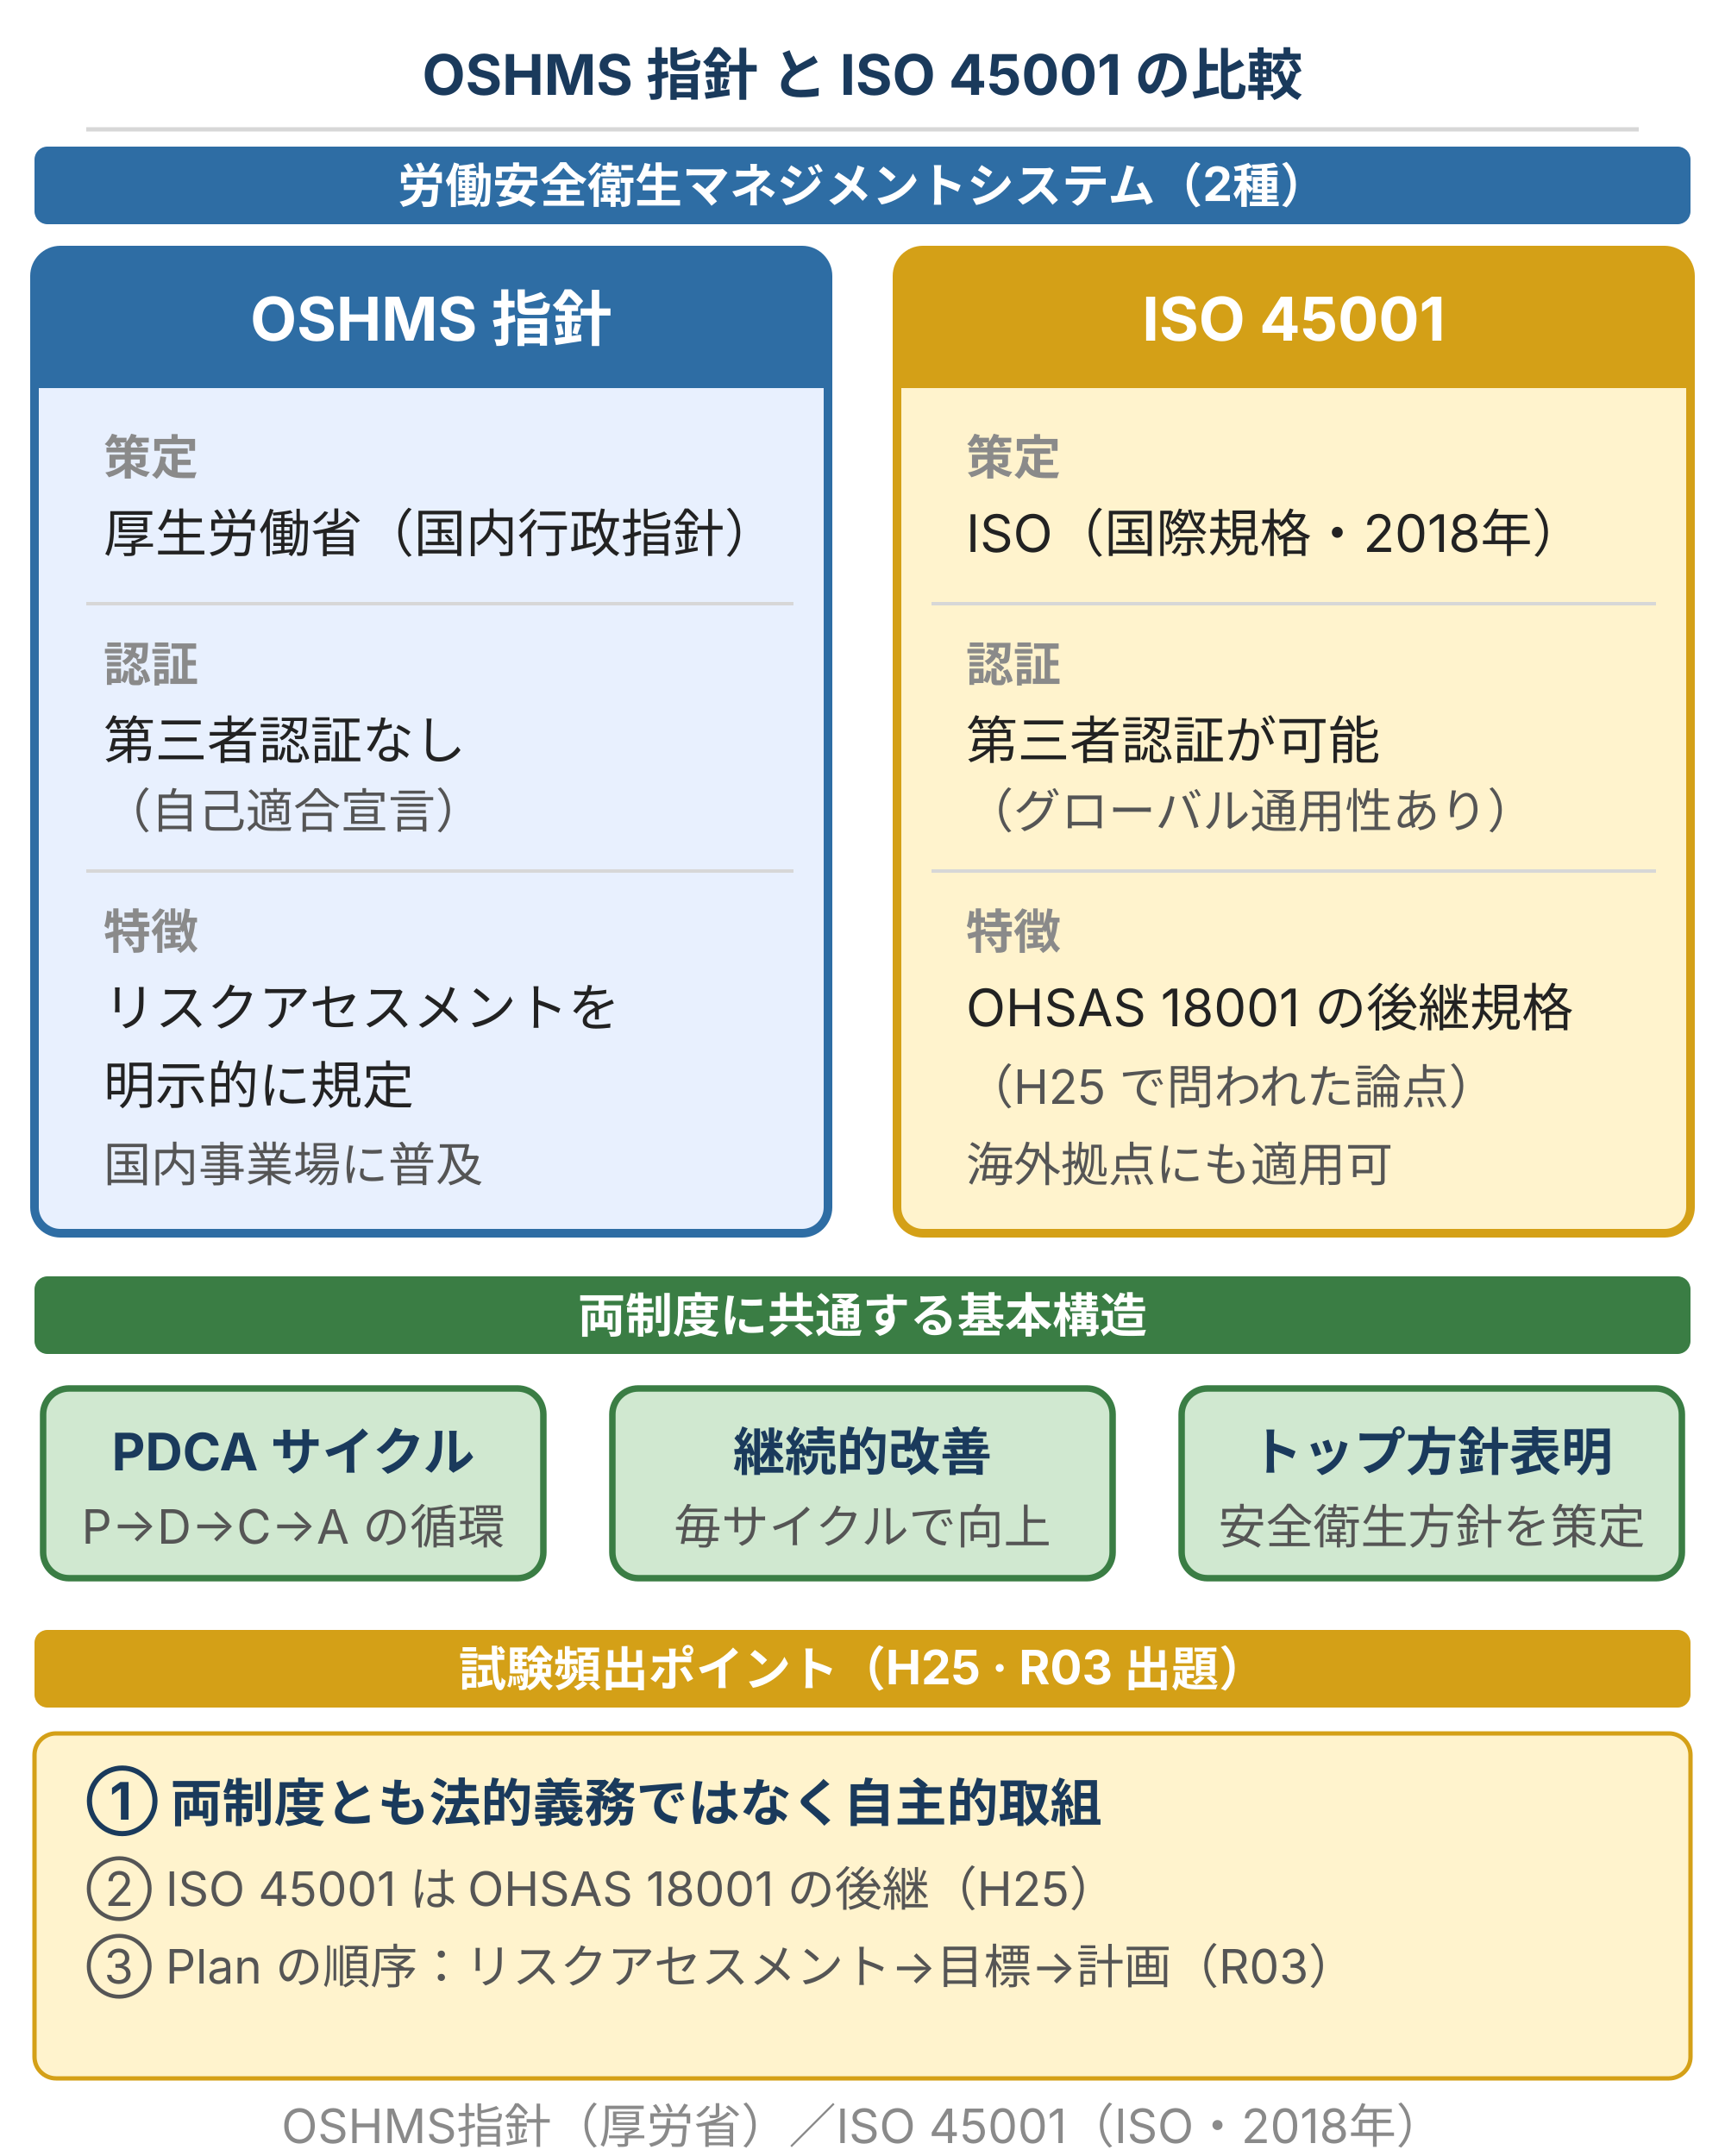
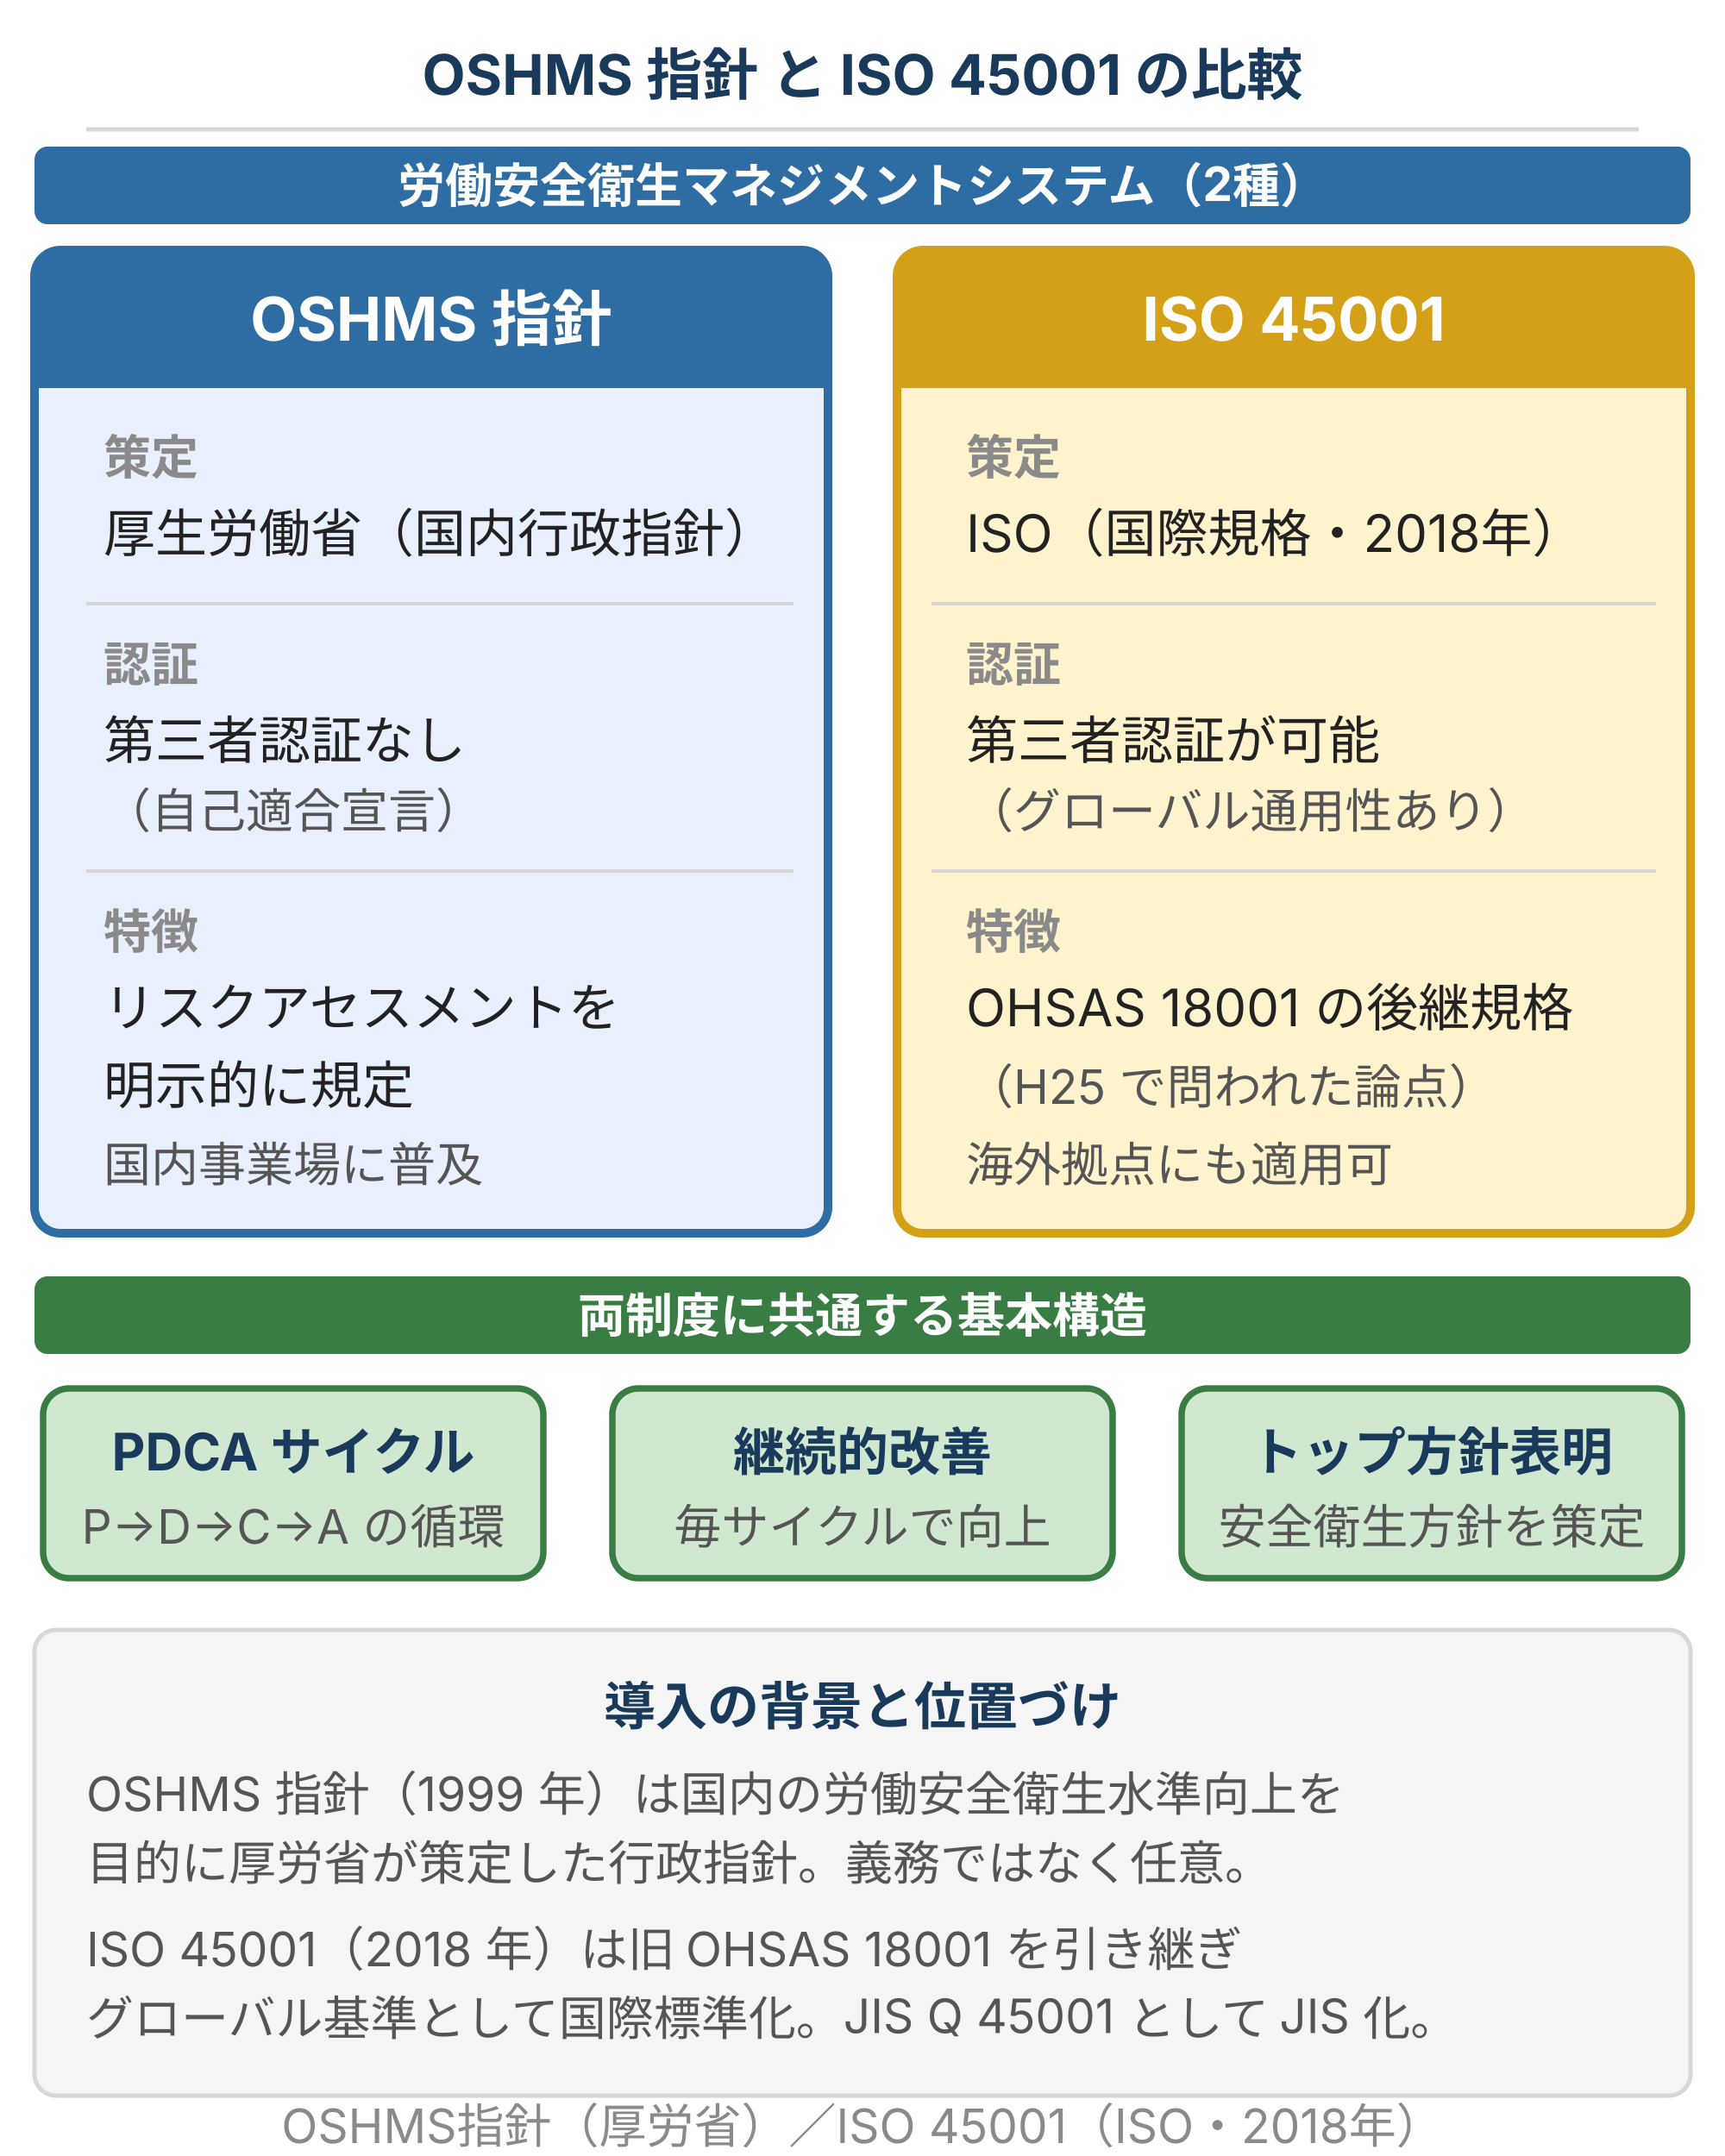
<svg xmlns="http://www.w3.org/2000/svg" viewBox="0 0 400 500" style="max-width:400px;width:100%" width="400" height="500" role="img" aria-label="OSHMS指針とISO 45001の比較。OSHMS：厚労省策定・国内行政指針・第三者認証なし・リスクアセスメント重視。ISO 45001：ISO策定・国際規格・第三者認証可・OHSAS 18001後継。共通：PDCA・継続的改善・トップが方針表明。">
  <defs>
    <style>
      text { font-family: Inter, "Noto Sans JP", "Hiragino Kaku Gothic ProN", sans-serif; }
      .t-title { font-size: 13px; font-weight: bold; fill: #1a3a5c; }
      .t-sec   { font-size: 11px; font-weight: bold; fill: #ffffff; }
      .t-hd    { font-size: 14px; font-weight: bold; }
      .t-label { font-size: 11px; font-weight: bold; fill: #8a8a8a; }
      .t-body  { font-size: 12px; fill: #222; }
      .t-sub   { font-size: 11px; fill: #555; }
      .t-foot  { font-size: 11px; fill: #8a8a8a; }
    </style>
  </defs>
  <rect width="400" height="500" fill="#ffffff" />
  <text class="t-title" x="200" y="22" text-anchor="middle">OSHMS 指針 と ISO 45001 の比較</text>
  <line x1="20" y1="30" x2="380" y2="30" stroke="#d7d7d7" stroke-width="1" />
  <rect x="8" y="34" width="384" height="18" rx="3" fill="#2e6da4" />
  <text class="t-sec" x="200" y="47" text-anchor="middle">労働安全衛生マネジメントシステム（2種）</text>
  <rect x="8" y="58" width="184" height="228" rx="6" fill="#e8f0fe" stroke="#2e6da4" stroke-width="2" />
  <rect x="8" y="58" width="184" height="32" rx="6" fill="#2e6da4" />
  <rect x="8" y="76" width="184" height="14" fill="#2e6da4" />
  <text x="100" y="79" text-anchor="middle" font-size="14" font-weight="bold" fill="#ffffff">OSHMS 指針</text>
  <text class="t-label" x="24" y="110">策定</text>
  <text class="t-body" x="24" y="128">厚生労働省（国内行政指針）</text>
  <line x1="20" y1="140" x2="184" y2="140" stroke="#d7d7d7" stroke-width="0.8" />
  <text class="t-label" x="24" y="158">認証</text>
  <text class="t-body" x="24" y="176">第三者認証なし</text>
  <text class="t-sub" x="24" y="192">（自己適合宣言）</text>
  <line x1="20" y1="202" x2="184" y2="202" stroke="#d7d7d7" stroke-width="0.8" />
  <text class="t-label" x="24" y="220">特徴</text>
  <text class="t-body" x="24" y="238">リスクアセスメントを</text>
  <text class="t-body" x="24" y="256">明示的に規定</text>
  <text class="t-sub" x="24" y="274">国内事業場に普及</text>
  <rect x="208" y="58" width="184" height="228" rx="6" fill="#fff3cd" stroke="#d4a017" stroke-width="2" />
  <rect x="208" y="58" width="184" height="32" rx="6" fill="#d4a017" />
  <rect x="208" y="76" width="184" height="14" fill="#d4a017" />
  <text x="300" y="79" text-anchor="middle" font-size="14" font-weight="bold" fill="#ffffff">ISO 45001</text>
  <text class="t-label" x="224" y="110">策定</text>
  <text class="t-body" x="224" y="128">ISO（国際規格・2018年）</text>
  <line x1="216" y1="140" x2="384" y2="140" stroke="#d7d7d7" stroke-width="0.8" />
  <text class="t-label" x="224" y="158">認証</text>
  <text class="t-body" x="224" y="176">第三者認証が可能</text>
  <text class="t-sub" x="224" y="192">（グローバル通用性あり）</text>
  <line x1="216" y1="202" x2="384" y2="202" stroke="#d7d7d7" stroke-width="0.8" />
  <text class="t-label" x="224" y="220">特徴</text>
  <text class="t-body" x="224" y="238">OHSAS 18001 の後継規格</text>
  <text class="t-sub" x="224" y="256">（H25 で問われた論点）</text>
  <text class="t-sub" x="224" y="274">海外拠点にも適用可</text>
  <rect x="8" y="296" width="384" height="18" rx="3" fill="#3a7d44" />
  <text class="t-sec" x="200" y="309" text-anchor="middle">両制度に共通する基本構造</text>
  <rect x="10" y="322" width="116" height="44" rx="6" fill="#d0e8d0" stroke="#3a7d44" stroke-width="1.5" />
  <text x="68" y="341" text-anchor="middle" font-size="12" font-weight="bold" fill="#1a3a5c">PDCA サイクル</text>
  <text x="68" y="358" text-anchor="middle" font-size="11" fill="#555">P→D→C→A の循環</text>
  <rect x="142" y="322" width="116" height="44" rx="6" fill="#d0e8d0" stroke="#3a7d44" stroke-width="1.5" />
  <text x="200" y="341" text-anchor="middle" font-size="12" font-weight="bold" fill="#1a3a5c">継続的改善</text>
  <text x="200" y="358" text-anchor="middle" font-size="11" fill="#555">毎サイクルで向上</text>
  <rect x="274" y="322" width="116" height="44" rx="6" fill="#d0e8d0" stroke="#3a7d44" stroke-width="1.5" />
  <text x="332" y="341" text-anchor="middle" font-size="12" font-weight="bold" fill="#1a3a5c">トップ方針表明</text>
  <text x="332" y="358" text-anchor="middle" font-size="11" fill="#555">安全衛生方針を策定</text>
-   <rect x="8" y="378" width="384" height="18" rx="3" fill="#d4a017" />
-   <text class="t-sec" x="200" y="391" text-anchor="middle">試験頻出ポイント（H25 · R03 出題）</text>
-   <rect x="8" y="402" width="384" height="80" rx="5" fill="#fff3cd" stroke="#d4a017" stroke-width="1" />
-   <text x="20" y="422" font-size="12" font-weight="bold" fill="#1a3a5c">① 両制度とも法的義務ではなく自主的取組</text>
-   <text x="20" y="442" font-size="11" fill="#555">② ISO 45001 は OHSAS 18001 の後継（H25）</text>
-   <text x="20" y="460" font-size="11" fill="#555">③ Plan の順序：リスクアセスメント→目標→計画（R03）</text>
+   <rect x="8" y="378" width="384" height="108" rx="5" fill="#f5f5f5" stroke="#d7d7d7" stroke-width="1" />
+   <text x="200" y="400" text-anchor="middle" font-size="12" font-weight="bold" fill="#1a3a5c">導入の背景と位置づけ</text>
+   <text x="20" y="420" font-size="11" fill="#555">OSHMS 指針（1999 年）は国内の労働安全衛生水準向上を</text>
+   <text x="20" y="436" font-size="11" fill="#555">目的に厚労省が策定した行政指針。義務ではなく任意。</text>
+   <text x="20" y="456" font-size="11" fill="#555">ISO 45001（2018 年）は旧 OHSAS 18001 を引き継ぎ</text>
+   <text x="20" y="472" font-size="11" fill="#555">グローバル基準として国際標準化。JIS Q 45001 として JIS 化。</text>
  <text class="t-foot" x="200" y="497" text-anchor="middle">OSHMS指針（厚労省）／ISO 45001（ISO・2018年）</text>
</svg>
